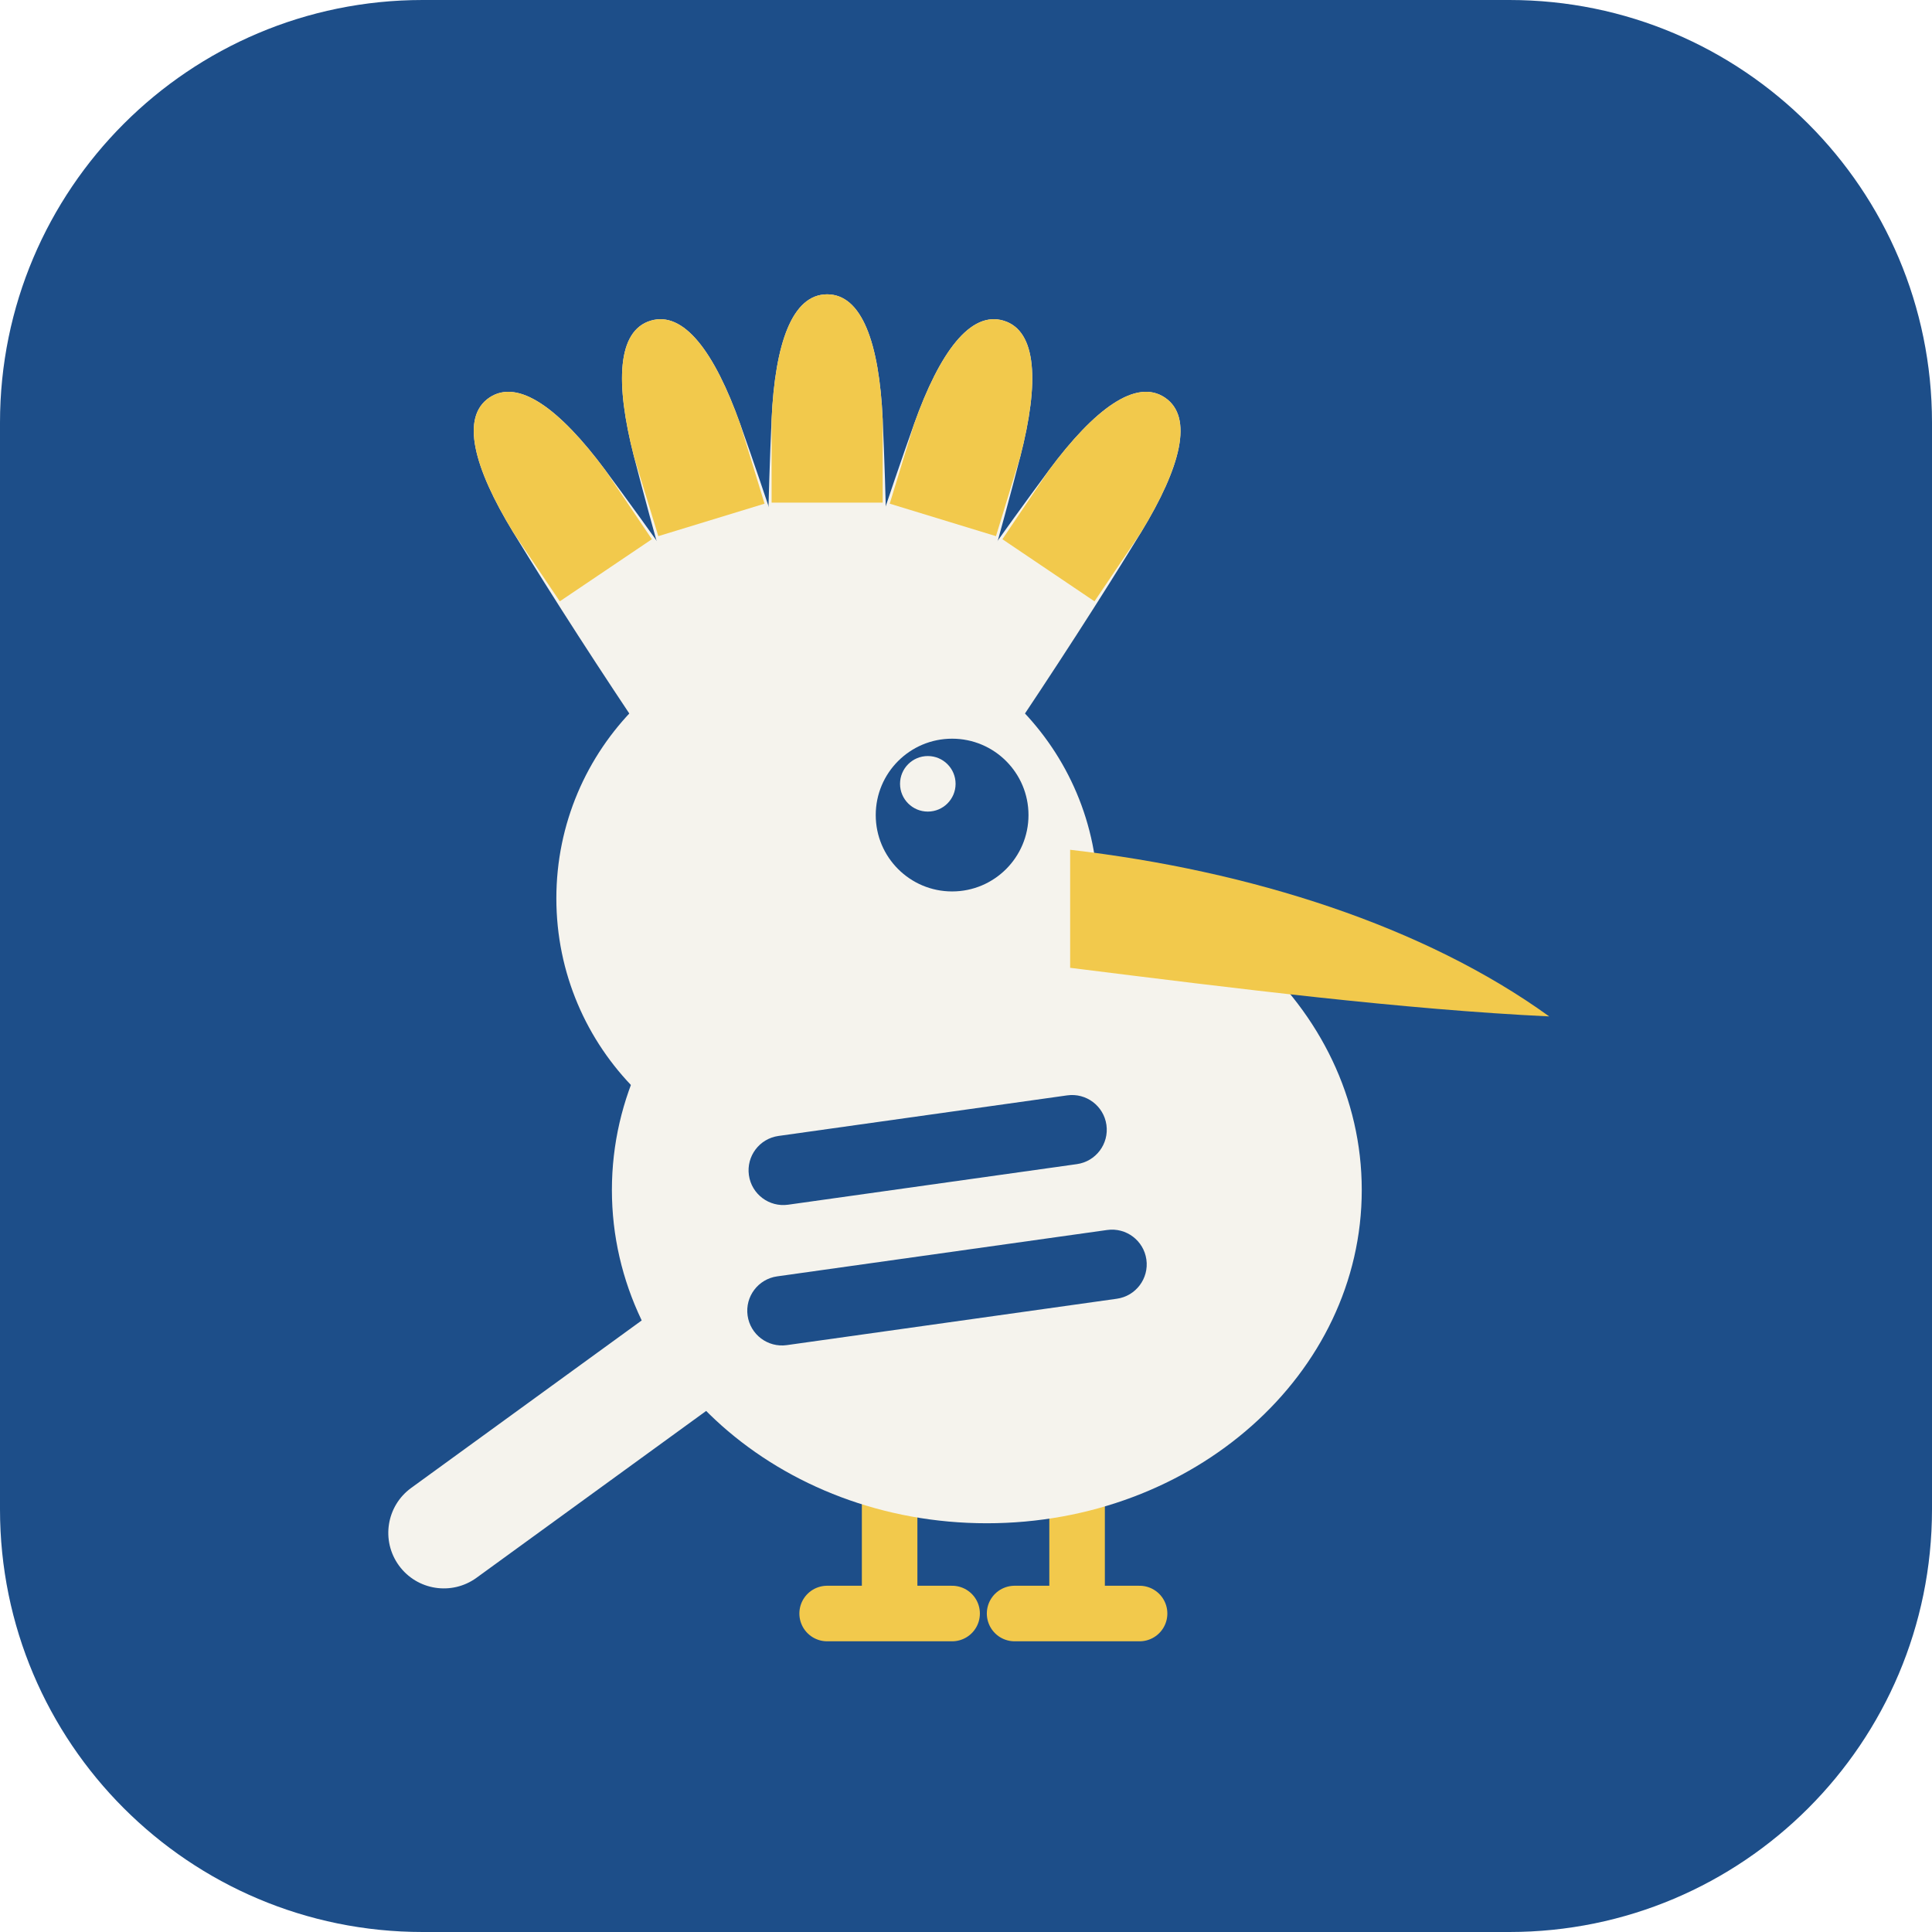
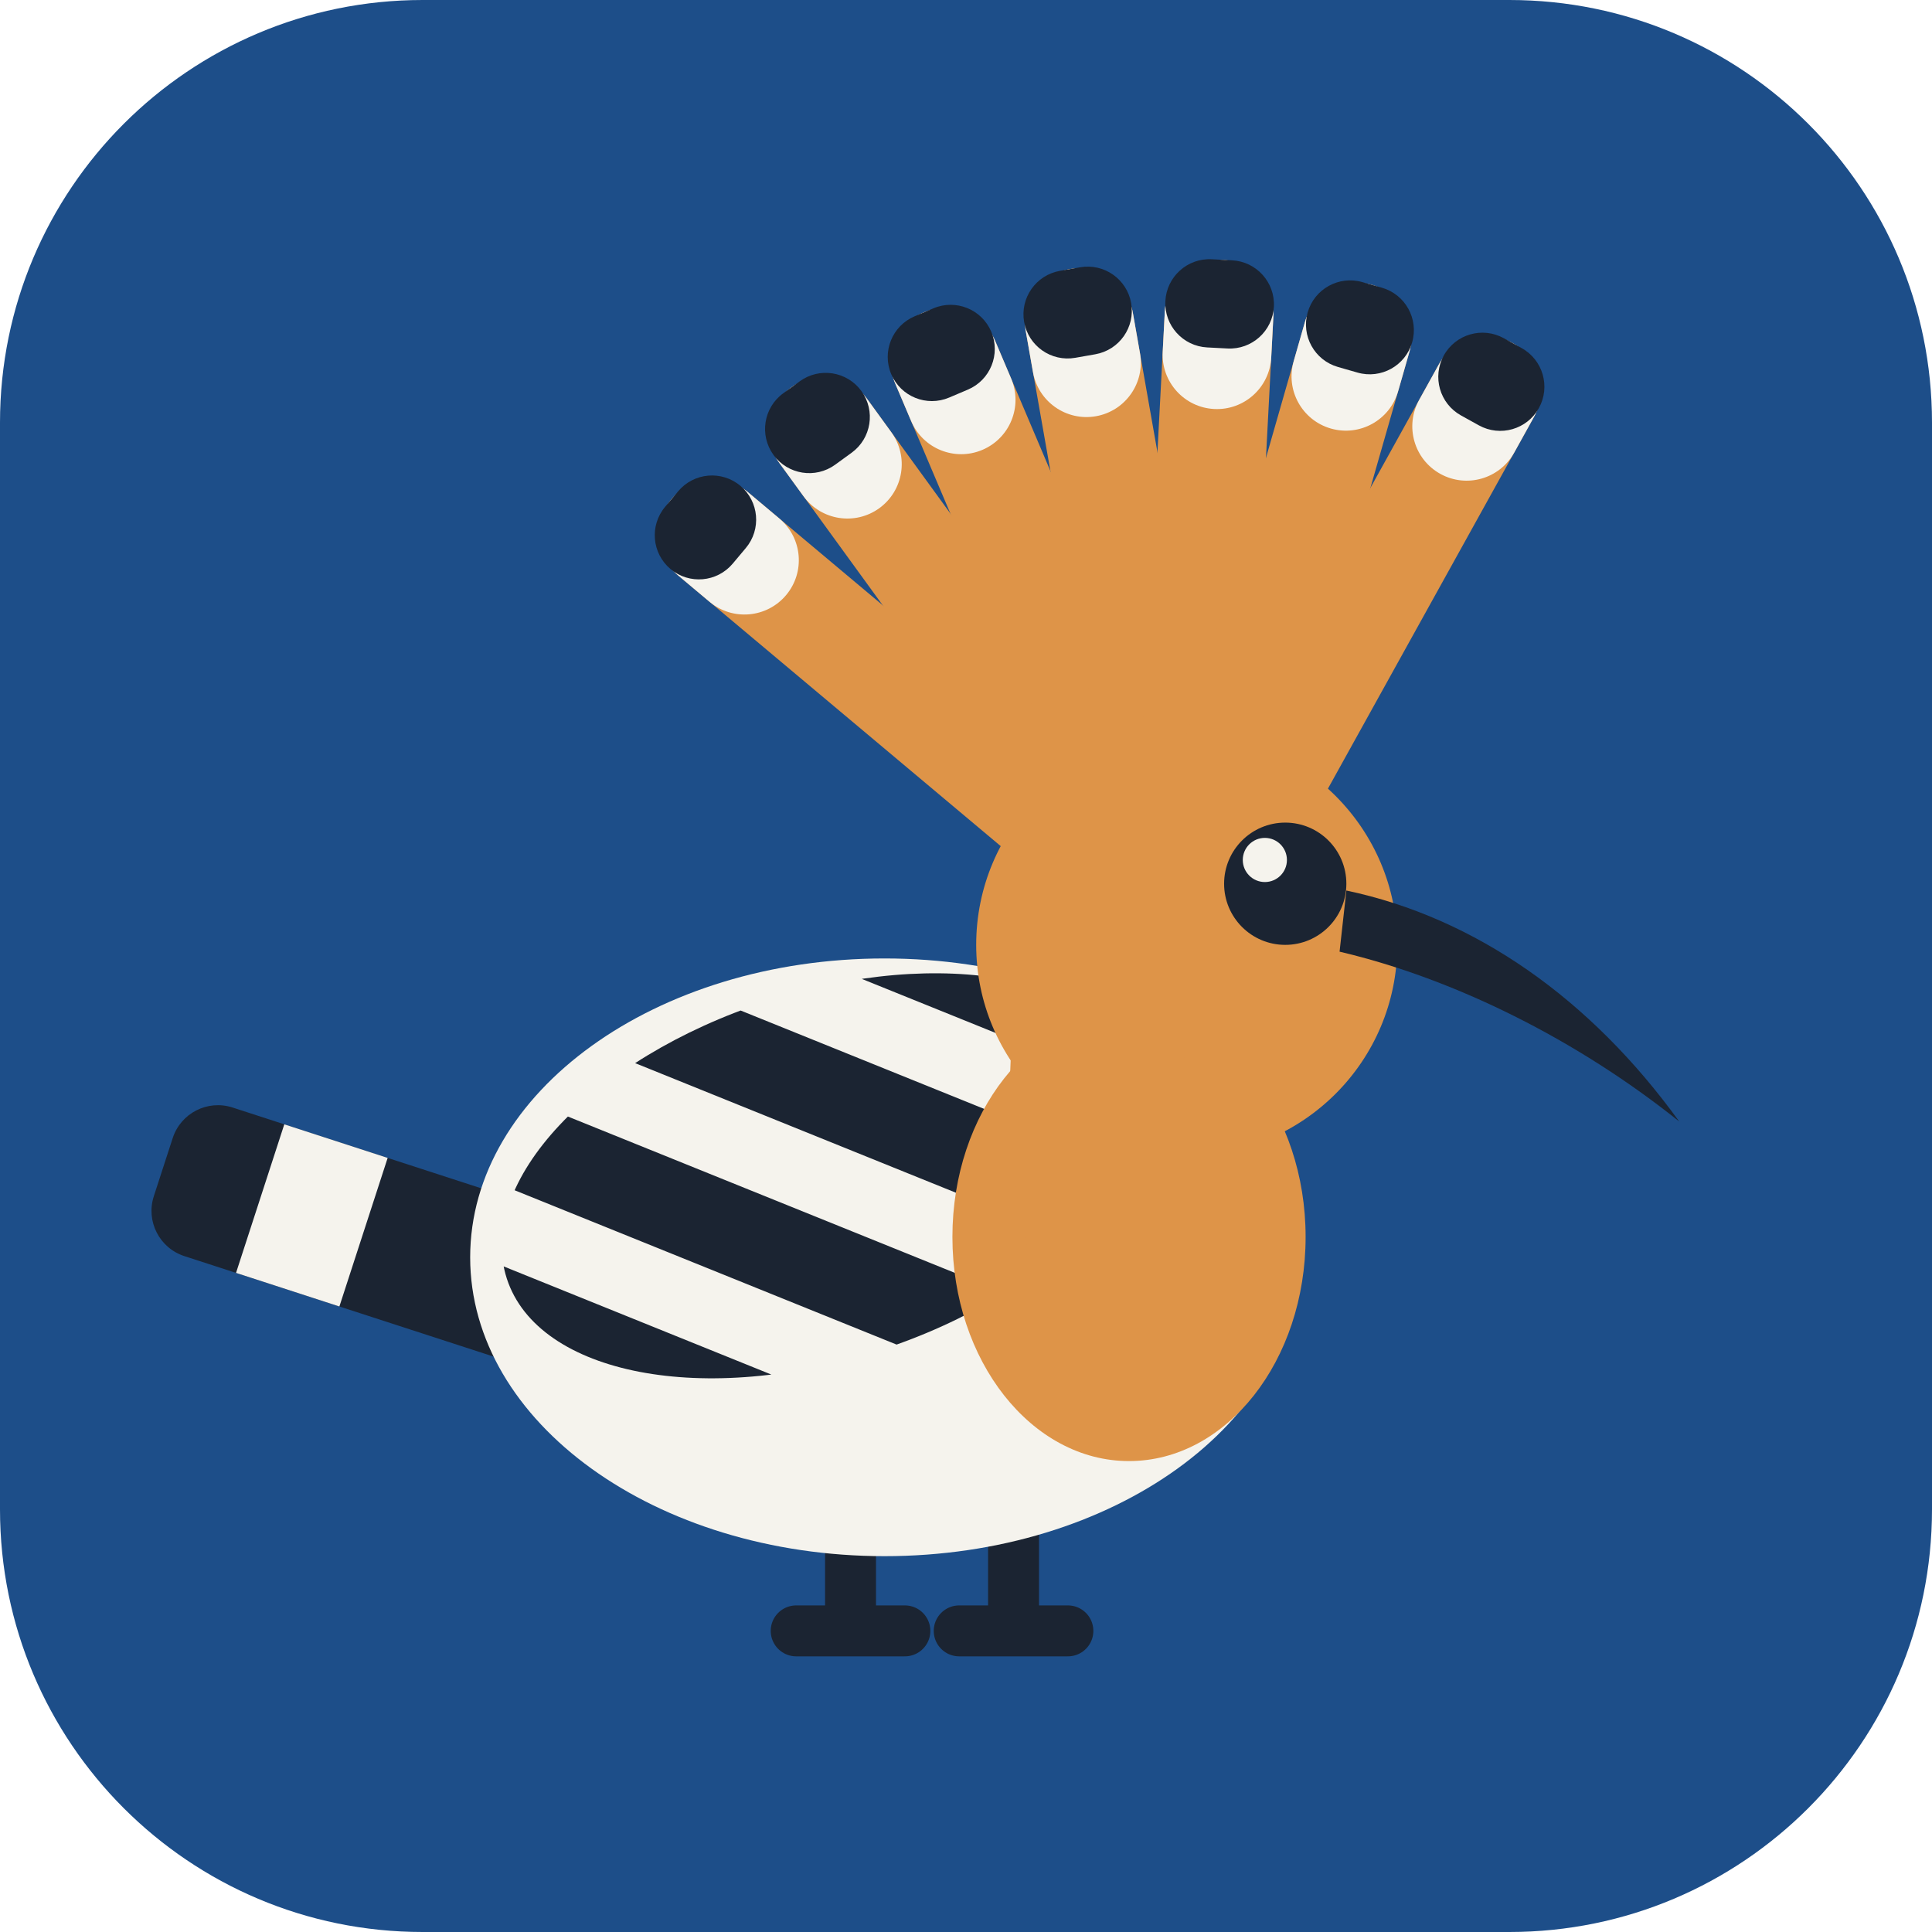
<svg xmlns="http://www.w3.org/2000/svg" viewBox="0 0 512 512">
  <defs>
    <g id="feather">
-       <path fill="#F5F3ED" d="M216 62 C226 62 231 76 232 98 C234 142 234 200 232 242 L200 242 C198 200 198 142 200 98 C201 76 206 62 216 62 Z" />
-       <path fill="#F2C94C" d="M216 62 C226 62 231 76 232 98 C232 106 232 114 232 122 L200 122 C200 114 200 106 200 98 C201 76 206 62 216 62 Z" />
+       <rect x="305" y="46" width="32" height="202" rx="16" fill="#DE9448" />
+       <rect x="305" y="46" width="32" height="44" rx="16" fill="#F5F3ED" />
+       <rect x="305" y="46" width="32" height="26" rx="13" fill="#1B2432" />
    </g>
+     <clipPath id="wing">
+       <ellipse cx="214" cy="316" rx="98" ry="54" transform="rotate(-18 214 316)" />
+     </clipPath>
  </defs>
  <rect width="512" height="512" rx="112" fill="#1D4E89" />
-   <g transform="translate(256 262) scale(0.92) translate(-256 -262)">
+   <g transform="translate(256 272) scale(0.9) translate(-256 -272)">
    <g>
-       <use href="#feather" transform="rotate(-34 216 236)" />
-       <use href="#feather" transform="rotate(-17 216 236)" />
-       <use href="#feather" />
-       <use href="#feather" transform="rotate(17 216 236)" />
-       <use href="#feather" transform="rotate(34 216 236)" />
+       <use href="#feather" transform="rotate(-50 321 244)" />
+       <use href="#feather" transform="rotate(-36 321 244)" />
+       <use href="#feather" transform="rotate(-23 321 244)" />
+       <use href="#feather" transform="rotate(-10 321 244)" />
+       <use href="#feather" transform="rotate(3 321 244)" />
+       <use href="#feather" transform="rotate(16 321 244)" />
+       <use href="#feather" transform="rotate(29 321 244)" />
    </g>
-     <g stroke="#F2C94C" stroke-width="16" stroke-linecap="round" fill="none">
-       <path d="M234 400 L234 438" />
-       <path d="M288 400 L288 438" />
-       <path d="M216 442 L252 442" />
-       <path d="M270 442 L306 442" />
+     <g stroke="#1B2432" stroke-width="15" stroke-linecap="round" fill="none">
+       <path d="M222 412 L222 446" />
+       <path d="M270 412 L270 446" />
+       <path d="M206 450 L238 450" />
+       <path d="M254 450 L286 450" />
    </g>
-     <g transform="rotate(-36 214 340)">
-       <rect x="64" y="324" width="152" height="32" rx="16" fill="#F5F3ED" />
+     <g transform="rotate(18 148 352)">
+       <rect x="14" y="332" width="162" height="46" rx="14" fill="#1B2432" />
+       <rect x="44" y="332" width="32" height="46" fill="#F5F3ED" />
    </g>
-     <g fill="#F5F3ED">
-       <ellipse cx="262" cy="320" rx="108" ry="96" />
-       <circle cx="216" cy="236" r="78" />
+     <ellipse cx="232" cy="340" rx="122" ry="88" fill="#F5F3ED" />
+     <g clip-path="url(#wing)">
+       <g fill="#1B2432" transform="rotate(-68 214 316)">
+         <rect x="128" y="228" width="26" height="180" />
+         <rect x="176" y="228" width="26" height="180" />
+         <rect x="224" y="228" width="26" height="180" />
+         <rect x="272" y="228" width="26" height="180" />
+       </g>
    </g>
-     <g fill="#1D4E89" transform="rotate(-8 250 330)">
-       <rect x="196" y="298" width="104" height="20" rx="10" />
-       <rect x="190" y="338" width="116" height="20" rx="10" />
+     <g fill="#DE9448">
+       <ellipse cx="304" cy="334" rx="52" ry="66" />
+       <circle cx="321" cy="248" r="62" />
+       <path d="M272 258 C264 300 272 348 290 380 L342 372 C320 330 318 286 322 254 Z" />
    </g>
-     <path fill="#F2C94C" d="M286 222 C338 228 388 244 424 270 C382 268 334 262 286 256 Z" />
-     <circle cx="252" cy="212" r="22" fill="#1D4E89" />
-     <circle cx="245" cy="203" r="8" fill="#F5F3ED" />
+     <path fill="#1B2432" d="M368 232 C406 240 440 264 466 300 C436 276 400 258 366 250 Z" />
+     <circle cx="350" cy="230" r="18" fill="#1B2432" />
+     <circle cx="344" cy="223" r="6.5" fill="#F5F3ED" />
  </g>
</svg>
